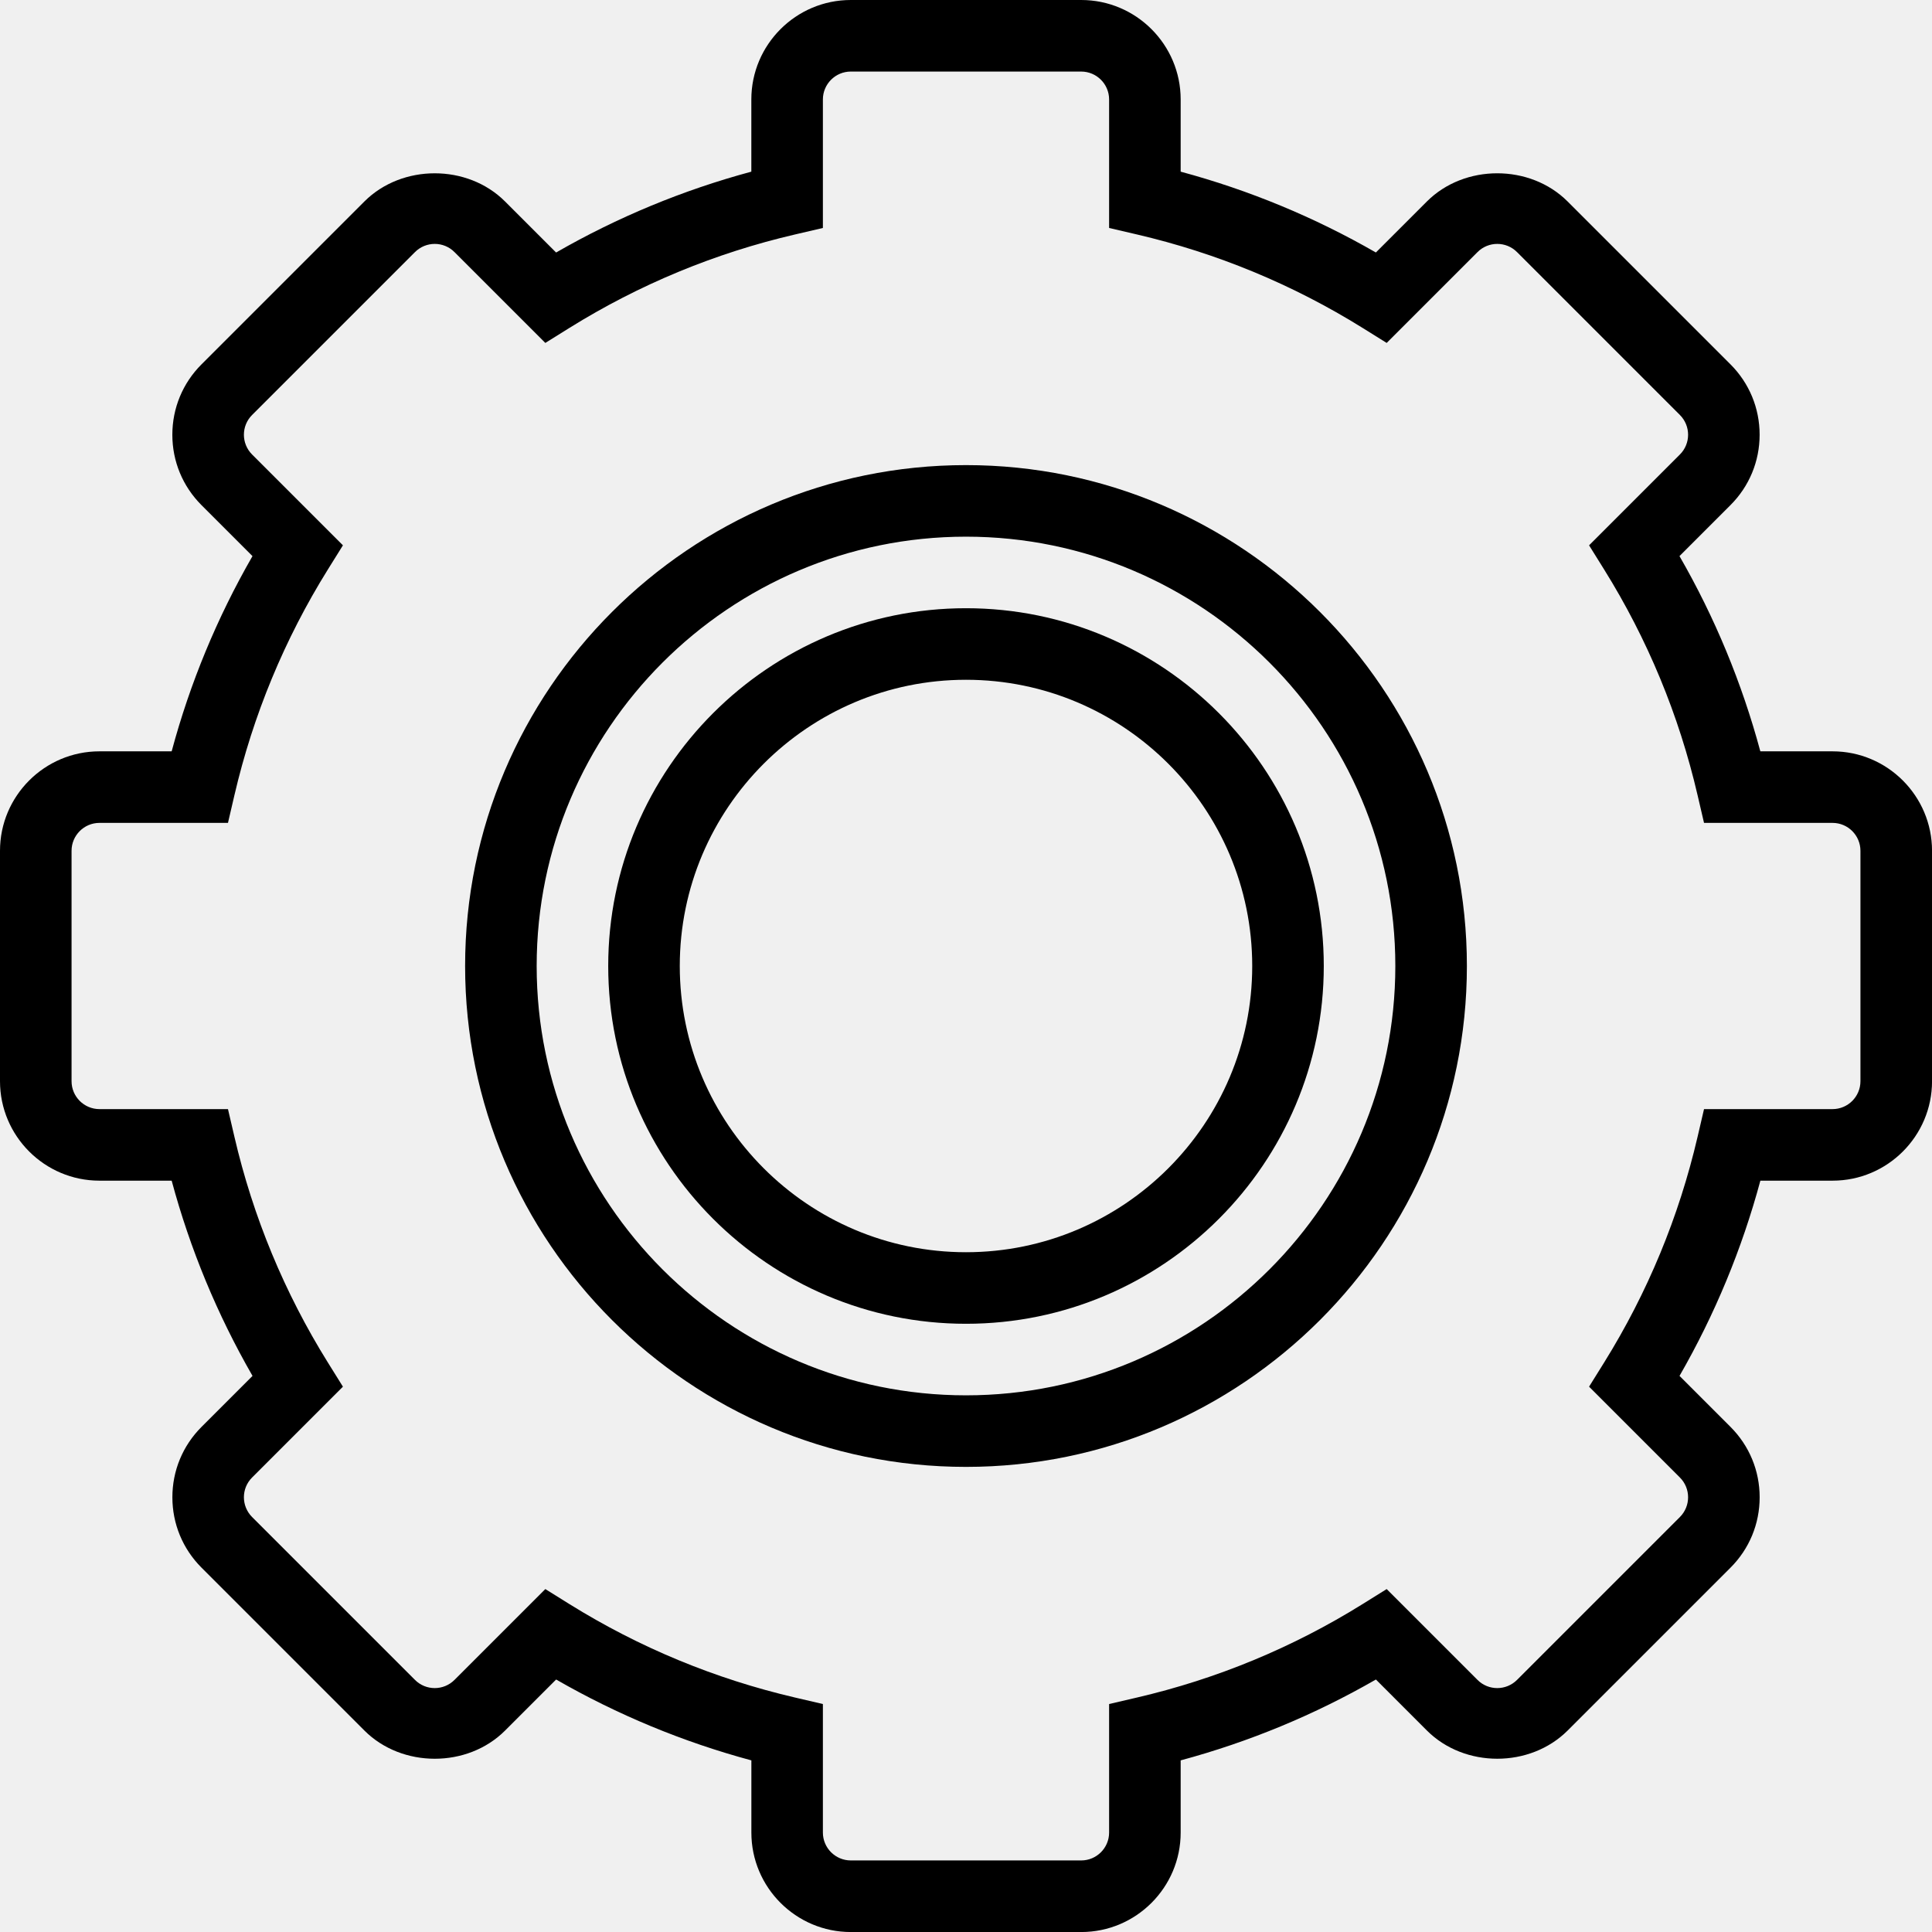
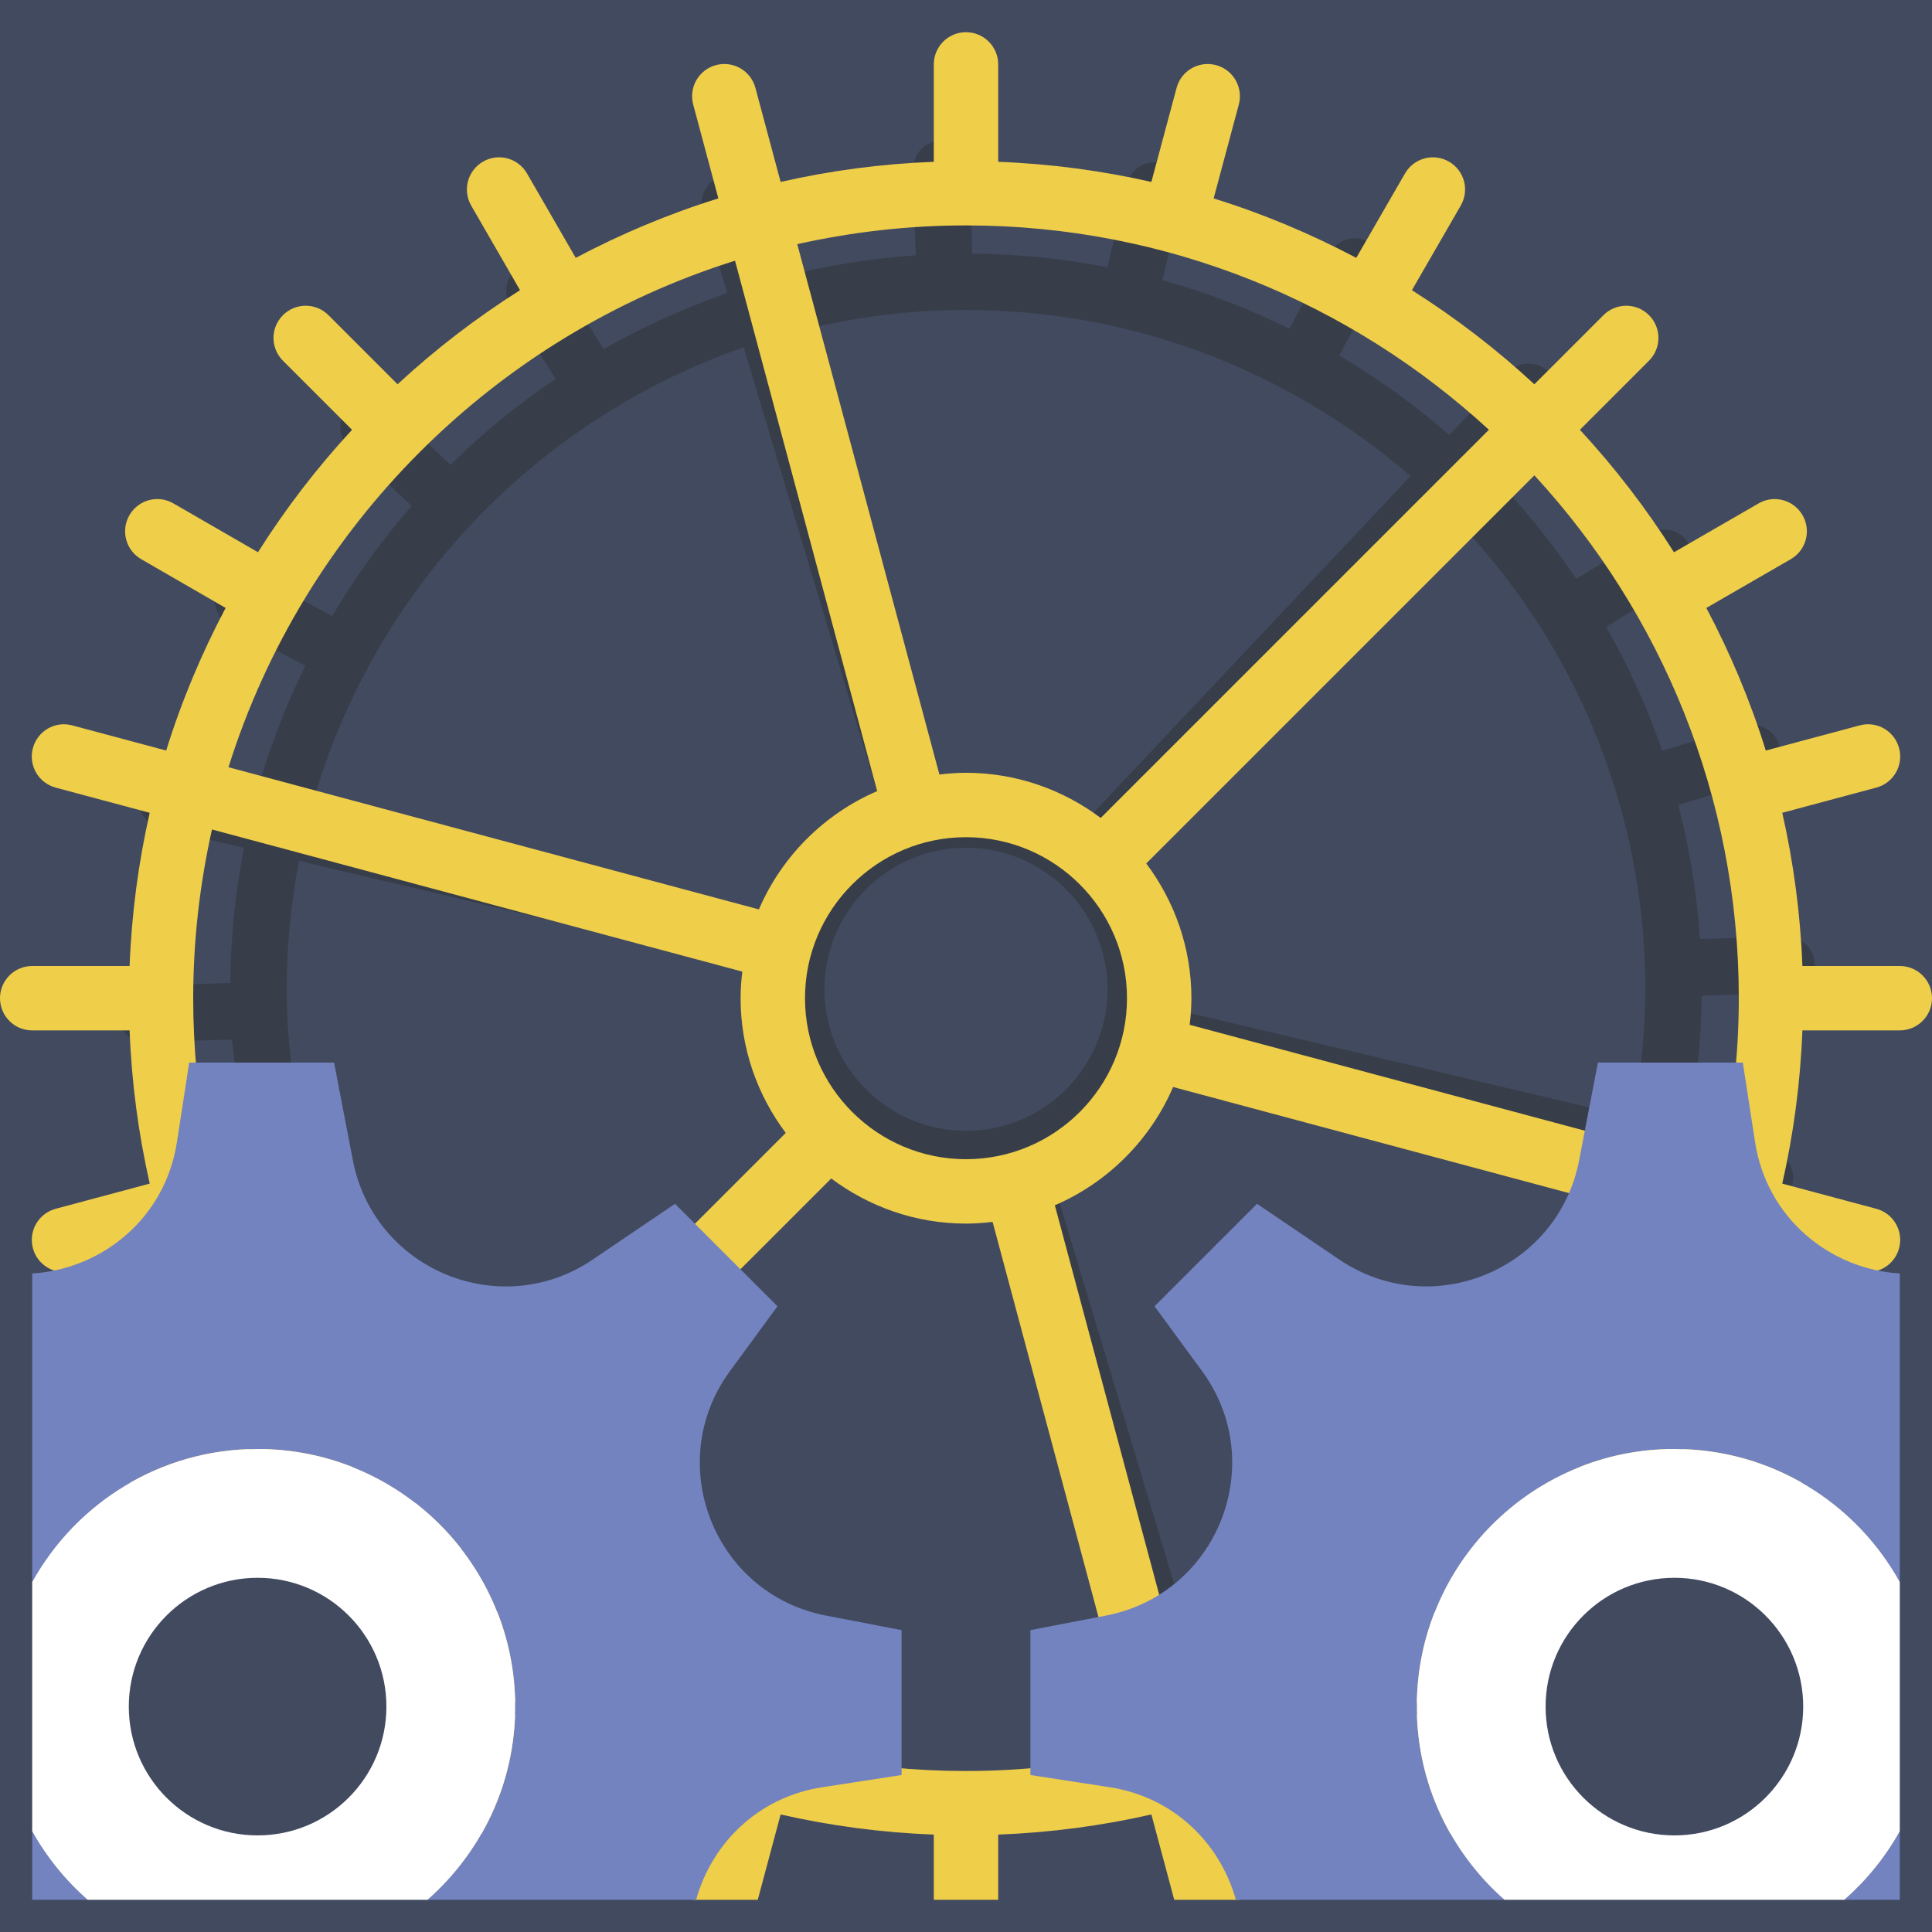
- <svg xmlns="http://www.w3.org/2000/svg" version="1.1" id="Capa_1" x="0px" y="0px" viewBox="0 0 54 54" style="enable-background:new 0 0 54 54;" xml:space="preserve">
+ <svg xmlns="http://www.w3.org/2000/svg" version="1.1" id="Capa_1" x="0px" y="0px" viewBox="0 0 60 60" style="enable-background:new 0 0 60 60;" xml:space="preserve">
+   <rect style="fill:#424A60;" width="60" height="60" />
  <g>
-     <path d="M27,13c-7.72,0-14,6.28-14,14s6.28,14,14,14s14-6.28,14-14S34.72,13,27,13z M27,39c-6.617,0-12-5.383-12-12s5.383-12,12-12   s12,5.383,12,12S33.617,39,27,39z" />
-     <path d="M51.22,21h-2.018c-0.515-1.912-1.272-3.742-2.26-5.457l1.426-1.426c0.525-0.525,0.814-1.224,0.814-1.966   c0-0.743-0.289-1.441-0.814-1.967l-4.553-4.553c-1.05-1.049-2.881-1.051-3.933,0l-1.426,1.426C36.74,6.07,34.911,5.313,33,4.798   V2.78C33,1.247,31.753,0,30.22,0H23.78C22.247,0,21,1.247,21,2.78v2.018c-1.911,0.515-3.74,1.272-5.457,2.26l-1.426-1.426   c-1.051-1.052-2.883-1.05-3.933,0l-4.553,4.553c-0.525,0.525-0.814,1.224-0.814,1.967c0,0.742,0.289,1.44,0.814,1.966l1.426,1.426   C6.07,17.258,5.312,19.088,4.798,21H2.78C1.247,21,0,22.247,0,23.78v6.439C0,31.753,1.247,33,2.78,33h2.018   c0.515,1.911,1.272,3.74,2.26,5.457l-1.426,1.426c-0.525,0.525-0.814,1.224-0.814,1.966c0,0.743,0.289,1.441,0.814,1.967   l4.553,4.553c1.05,1.051,2.882,1.052,3.933,0l1.426-1.426c1.717,0.987,3.546,1.745,5.457,2.26v2.018c0,1.533,1.247,2.78,2.78,2.78   h6.439c1.533,0,2.78-1.247,2.78-2.78v-2.018c1.911-0.515,3.74-1.272,5.457-2.26l1.426,1.426c1.052,1.052,2.882,1.05,3.933,0   l4.553-4.553c0.525-0.525,0.814-1.224,0.814-1.967c0-0.742-0.289-1.44-0.814-1.966l-1.426-1.426   c0.987-1.717,1.745-3.546,2.26-5.457h2.018c1.533,0,2.78-1.247,2.78-2.78V23.78C54,22.247,52.753,21,51.22,21z M52,30.22   C52,30.65,51.65,31,51.22,31h-3.592l-0.18,0.773c-0.521,2.237-1.399,4.36-2.613,6.311l-0.42,0.674l2.539,2.539   c0.305,0.305,0.305,0.8,0,1.104l-4.553,4.553c-0.304,0.304-0.799,0.306-1.104,0l-2.539-2.539l-0.674,0.42   c-1.95,1.214-4.073,2.093-6.311,2.613L31,47.628v3.592C31,51.65,30.65,52,30.22,52H23.78C23.35,52,23,51.65,23,51.22v-3.592   l-0.773-0.18c-2.237-0.521-4.36-1.399-6.311-2.613l-0.674-0.42l-2.539,2.539c-0.306,0.306-0.801,0.304-1.104,0l-4.553-4.553   c-0.305-0.305-0.305-0.8,0-1.104l2.539-2.539l-0.42-0.674c-1.214-1.95-2.093-4.073-2.613-6.311L6.372,31H2.78   C2.35,31,2,30.65,2,30.22V23.78C2,23.35,2.35,23,2.78,23h3.592l0.18-0.773c0.521-2.238,1.399-4.361,2.613-6.311l0.42-0.674   l-2.539-2.539c-0.305-0.305-0.305-0.8,0-1.104l4.553-4.553c0.304-0.304,0.799-0.306,1.104,0l2.539,2.539l0.674-0.42   c1.95-1.214,4.073-2.093,6.311-2.613L23,6.372V2.78C23,2.35,23.35,2,23.78,2h6.439C30.65,2,31,2.35,31,2.78v3.592l0.773,0.18   c2.237,0.521,4.36,1.399,6.311,2.613l0.674,0.42l2.539-2.539c0.306-0.306,0.801-0.304,1.104,0l4.553,4.553   c0.305,0.305,0.305,0.8,0,1.104l-2.539,2.539l0.42,0.674c1.214,1.949,2.093,4.072,2.613,6.311L47.628,23h3.592   C51.65,23,52,23.35,52,23.78V30.22z" />
-     <path d="M27,17c-5.514,0-10,4.486-10,10s4.486,10,10,10s10-4.486,10-10S32.514,17,27,17z M27,35c-4.411,0-8-3.589-8-8s3.589-8,8-8   s8,3.589,8,8S31.411,35,27,35z" />
+     <path style="fill:#373E49;" d="M55.01,35.725l-0.469-0.111c0.12,0.643,0.36,1.219,0.687,1.725c0.209-0.116,0.376-0.306,0.435-0.557   C55.776,36.311,55.483,35.837,55.01,35.725z" />
+     <path style="fill:#373E49;" d="M44.001,53.025c0.288-0.281,0.367-0.723,0.147-1.08l-0.057-0.092C44.037,52.229,44,52.609,44,53   C44,53.008,44.001,53.016,44.001,53.025z" />
+     <path style="fill:#373E49;" d="M36.464,49.191l-3.871-12.889c1.426-0.666,2.551-1.86,3.13-3.323l13.297,3.139   c0.006-0.03,0.017-0.057,0.023-0.087l0.315-1.639l-13.232-3.125c0.021-0.239,0.032-0.481,0.025-0.727   c-0.041-1.379-0.541-2.635-1.342-3.639l10.274-10.908c3.572,3.654,5.839,8.602,6.004,14.1c0.03,0.986-0.019,1.955-0.124,2.908   h1.771c0.068-0.686,0.108-1.38,0.114-2.082l2.658-0.08c0.485-0.015,0.867-0.419,0.852-0.905c-0.015-0.486-0.42-0.867-0.905-0.852   l-2.658,0.08c-0.097-1.429-0.327-2.82-0.674-4.164l2.546-0.764c0.465-0.139,0.729-0.63,0.589-1.095   c-0.14-0.465-0.629-0.732-1.095-0.589l-2.54,0.763c-0.461-1.343-1.047-2.627-1.738-3.843l2.264-1.399   c0.413-0.256,0.541-0.797,0.286-1.21c-0.256-0.413-0.798-0.542-1.21-0.286l-2.268,1.402c-0.789-1.17-1.682-2.263-2.667-3.264   l1.829-1.942c0.333-0.354,0.316-0.91-0.037-1.242c-0.353-0.333-0.909-0.316-1.242,0.037l-1.829,1.942   c-1.059-0.924-2.203-1.749-3.418-2.467l1.263-2.347c0.23-0.427,0.07-0.96-0.358-1.19c-0.428-0.231-0.961-0.07-1.191,0.358   l-1.261,2.344c-1.255-0.617-2.571-1.125-3.94-1.505l0.609-2.581c0.112-0.472-0.181-0.946-0.653-1.057   c-0.475-0.111-0.946,0.181-1.057,0.653L34.391,8.3c-1.362-0.267-2.764-0.412-4.196-0.424l-0.08-2.658   c-0.015-0.486-0.42-0.867-0.905-0.852c-0.485,0.015-0.867,0.419-0.852,0.905l0.08,2.658c-1.429,0.097-2.82,0.327-4.163,0.675   L23.51,6.057c-0.139-0.465-0.63-0.73-1.095-0.589c-0.465,0.139-0.729,0.63-0.589,1.094l0.763,2.54   c-1.343,0.461-2.627,1.047-3.843,1.739l-1.399-2.264c-0.256-0.413-0.798-0.542-1.21-0.286c-0.413,0.255-0.541,0.797-0.286,1.21   l1.401,2.267c-1.17,0.789-2.263,1.682-3.264,2.667l-1.942-1.829c-0.353-0.333-0.909-0.316-1.242,0.037   c-0.333,0.354-0.316,0.91,0.037,1.242l1.942,1.829c-0.924,1.059-1.749,2.203-2.467,3.418l-2.348-1.263   c-0.429-0.231-0.961-0.07-1.191,0.358c-0.23,0.427-0.07,0.96,0.358,1.191L9.48,20.68c-0.617,1.255-1.125,2.572-1.505,3.94   l-2.581-0.609c-0.475-0.116-0.946,0.181-1.057,0.653c-0.112,0.472,0.181,0.946,0.653,1.057l2.587,0.611   c-0.267,1.362-0.412,2.764-0.424,4.196l-2.658,0.08c-0.485,0.015-0.867,0.419-0.852,0.905c0.015,0.486,0.42,0.867,0.905,0.852   l2.658-0.08C7.222,32.527,7.263,32.761,7.287,33h1.755c-0.059-0.544-0.112-1.089-0.128-1.645c-0.047-1.581,0.087-3.126,0.374-4.619   l14.587,3.444c-0.021,0.24-0.032,0.481-0.025,0.728c0.041,1.379,0.541,2.635,1.342,3.639l-3.428,3.64l1.244,1.243l3.464-3.678   c1.05,0.739,2.334,1.163,3.713,1.121c0.246-0.007,0.487-0.033,0.725-0.069l3.973,13.229C35.479,49.849,36.009,49.558,36.464,49.191   z M29.368,9.637c5.498-0.165,10.573,1.802,14.434,5.149L33.529,25.695c-1.05-0.739-2.334-1.163-3.713-1.121   c-0.246,0.007-0.487,0.033-0.725,0.068L24.78,10.287C26.253,9.911,27.787,9.685,29.368,9.637z M24.277,28.469L9.688,25.024   c1.864-6.629,6.902-11.978,13.408-14.236l4.312,14.357C25.981,25.811,24.856,27.006,24.277,28.469z M30.132,35.116   c-2.422,0.073-4.452-1.839-4.525-4.261c-0.073-2.422,1.839-4.452,4.261-4.525s4.452,1.839,4.525,4.261   C34.466,33.014,32.554,35.044,30.132,35.116z" />
  </g>
+   <path style="fill:#EFCE4A;" d="M59,32c0.552,0,1-0.447,1-1s-0.448-1-1-1h-3.025c-0.062-1.629-0.276-3.218-0.625-4.758l2.921-0.782  c0.534-0.143,0.85-0.691,0.707-1.225c-0.143-0.534-0.69-0.854-1.225-0.707l-2.915,0.781c-0.479-1.543-1.102-3.023-1.846-4.429  l2.622-1.514c0.479-0.276,0.642-0.888,0.366-1.366c-0.277-0.479-0.889-0.644-1.366-0.366l-2.627,1.517  c-0.858-1.357-1.835-2.63-2.922-3.803l2.146-2.146c0.391-0.391,0.391-1.023,0-1.414s-1.023-0.391-1.414,0l-2.146,2.146  c-1.172-1.086-2.446-2.064-3.803-2.922l1.516-2.626C45.642,5.907,45.479,5.296,45,5.02c-0.479-0.277-1.09-0.112-1.366,0.366  L42.12,8.008c-1.406-0.744-2.886-1.367-4.429-1.846l0.781-2.915c0.143-0.533-0.173-1.082-0.707-1.225  c-0.536-0.143-1.082,0.174-1.225,0.707L35.757,5.65C34.218,5.301,32.629,5.087,31,5.025V2c0-0.553-0.448-1-1-1s-1,0.447-1,1v3.025  c-1.629,0.062-3.218,0.275-4.757,0.625L23.46,2.729c-0.143-0.533-0.691-0.852-1.225-0.707c-0.534,0.143-0.85,0.691-0.707,1.225  l0.781,2.915c-1.543,0.479-3.023,1.102-4.429,1.846l-1.514-2.622C16.089,4.907,15.478,4.742,15,5.02  c-0.479,0.276-0.642,0.888-0.366,1.366l1.516,2.626c-1.357,0.858-2.63,1.835-3.803,2.922l-2.146-2.146  c-0.391-0.391-1.023-0.391-1.414,0s-0.391,1.023,0,1.414l2.146,2.146C9.847,14.52,8.87,15.793,8.012,17.15l-2.627-1.517  C4.906,15.356,4.295,15.521,4.019,16s-0.112,1.09,0.366,1.366l2.622,1.514c-0.744,1.406-1.367,2.886-1.846,4.429l-2.915-0.781  c-0.536-0.147-1.082,0.174-1.225,0.707s0.173,1.082,0.707,1.225l2.921,0.782C4.301,26.782,4.087,28.371,4.025,30H1  c-0.552,0-1,0.447-1,1s0.448,1,1,1h3.025c0.062,1.629,0.276,3.218,0.625,4.758L1.729,37.54c-0.534,0.143-0.85,0.691-0.707,1.225  c0.12,0.447,0.523,0.741,0.965,0.741c0.085,0,0.172-0.011,0.259-0.034l2.915-0.781c0.479,1.543,1.102,3.023,1.846,4.429  l-2.622,1.514C3.907,44.91,3.743,45.521,4.019,46c0.186,0.321,0.521,0.5,0.867,0.5c0.169,0,0.342-0.043,0.499-0.134l2.627-1.517  c0.533,0.843,1.127,1.64,1.75,2.414c1.897,0.582,3.393,2.078,3.975,3.975c0.774,0.623,1.571,1.217,2.414,1.75l-1.516,2.626  c-0.276,0.479-0.112,1.09,0.366,1.366c0.157,0.091,0.33,0.134,0.499,0.134c0.346,0,0.682-0.179,0.867-0.5l1.514-2.622  c1.406,0.744,2.886,1.367,4.429,1.846l-0.781,2.915c-0.022,0.083-0.015,0.165-0.016,0.247h2.02l0.71-2.65  c1.539,0.35,3.129,0.563,4.757,0.625V59h2v-2.025c1.629-0.062,3.218-0.275,4.757-0.625l0.71,2.65h2.02  c-0.001-0.082,0.007-0.164-0.016-0.247l-0.781-2.915c1.543-0.479,3.023-1.102,4.429-1.846l1.514,2.622  c0.186,0.321,0.521,0.5,0.867,0.5c0.169,0,0.342-0.043,0.499-0.134c0.479-0.276,0.642-0.888,0.366-1.366l-1.516-2.626  c0.843-0.533,1.64-1.127,2.414-1.75c0.582-1.897,2.078-3.393,3.975-3.975c0.623-0.774,1.217-1.572,1.75-2.414l2.627,1.517  c0.157,0.091,0.33,0.134,0.499,0.134c0.346,0,0.682-0.179,0.867-0.5c0.276-0.479,0.112-1.09-0.366-1.366l-2.622-1.514  c0.744-1.406,1.367-2.886,1.846-4.429l2.915,0.781c0.087,0.023,0.174,0.034,0.259,0.034c0.442,0,0.846-0.295,0.965-0.741  c0.143-0.533-0.173-1.082-0.707-1.225l-2.921-0.782c0.349-1.539,0.563-3.129,0.625-4.758H59z M30,7  c6.258,0,11.962,2.41,16.239,6.347L34.184,25.402C33.015,24.526,31.57,24,30,24c-0.28,0-0.555,0.021-0.826,0.053L24.76,7.583  C26.448,7.206,28.2,7,30,7z M35,31c0,2.757-2.243,5-5,5s-5-2.243-5-5s2.243-5,5-5S35,28.243,35,31z M22.827,8.096l4.414,16.473  c-1.645,0.708-2.965,2.029-3.673,3.673L7.096,23.827C9.442,16.353,15.353,10.441,22.827,8.096z M6,31c0-1.8,0.206-3.552,0.583-5.24  l16.47,4.414C23.021,30.445,23,30.72,23,31c0,1.57,0.526,3.015,1.402,4.184L12.347,47.239C8.41,42.962,6,37.258,6,31z M30,55  c-6.258,0-11.962-2.41-16.239-6.347l12.054-12.054C26.985,37.474,28.43,38,30,38c0.28,0,0.555-0.021,0.826-0.053l4.413,16.47  C33.552,54.794,31.8,55,30,55z M37.173,53.904l-4.414-16.473c1.645-0.708,2.965-2.029,3.673-3.673l16.473,4.414  C50.558,45.647,44.647,51.559,37.173,53.904z M53.417,36.24l-16.47-4.414C36.979,31.555,37,31.28,37,31  c0-1.57-0.526-3.015-1.402-4.184l12.054-12.054C51.59,19.038,54,24.742,54,31C54,32.8,53.794,34.552,53.417,36.24z" />
+   <g>
+     <path style="fill:#7383BF;" d="M59,59v-2.13c-0.447,0.807-1.033,1.525-1.721,2.13H59z" />
+     <path style="fill:#7383BF;" d="M54.504,35.462L54.125,33h-4.5l-0.583,3.03c-0.655,3.405-4.579,5.031-7.45,3.086l-2.555-1.731   l-3.182,3.182l1.473,2.009c2.097,2.859,0.5,6.928-2.982,7.597L32,50.625v4.5l2.462,0.379C36.473,55.813,37.9,57.265,38.38,59h8.34   C45.056,57.534,44,55.393,44,53c0-4.418,3.582-8,8-8c3.014,0,5.636,1.668,7,4.13v-9.581C56.849,39.419,54.871,37.85,54.504,35.462z   " />
+   </g>
+   <g>
+     <path style="fill:#7383BF;" d="M1,59h1.721C2.033,58.395,1.447,57.677,1,56.87V59z" />
+     <path style="fill:#7383BF;" d="M25.654,50.174c-3.482-0.67-5.079-4.738-2.982-7.597l1.473-2.009l-3.182-3.182l-2.555,1.731   c-2.871,1.945-6.795,0.319-7.45-3.086L10.375,33h-4.5l-0.379,2.462C5.129,37.85,3.151,39.419,1,39.549v9.581   C2.364,46.668,4.986,45,8,45c4.418,0,8,3.582,8,8c0,2.393-1.056,4.534-2.721,6h8.34c0.48-1.735,1.908-3.187,3.918-3.496L28,55.125   v-4.5L25.654,50.174z" />
+   </g>
+   <path style="fill:#FFFFFF;" d="M8,45c-3.014,0-5.636,1.668-7,4.13v7.74c0.447,0.807,1.033,1.525,1.721,2.13h10.558  C14.944,57.534,16,55.393,16,53C16,48.582,12.418,45,8,45z M8,57c-2.209,0-4-1.791-4-4c0-2.209,1.791-4,4-4s4,1.791,4,4  C12,55.209,10.209,57,8,57z" />
+   <path style="fill:#FFFFFF;" d="M59,49.13C57.636,46.668,55.014,45,52,45c-4.418,0-8,3.582-8,8c0,2.393,1.056,4.534,2.721,6h10.558  c0.688-0.605,1.273-1.323,1.721-2.13V49.13z M52,57c-2.209,0-4-1.791-4-4c0-2.209,1.791-4,4-4s4,1.791,4,4  C56,55.209,54.209,57,52,57z" />
  <g>
</g>
  <g>
</g>
  <g>
</g>
  <g>
</g>
  <g>
</g>
  <g>
</g>
  <g>
</g>
  <g>
</g>
  <g>
</g>
  <g>
</g>
  <g>
</g>
  <g>
</g>
  <g>
</g>
  <g>
</g>
  <g>
</g>
</svg>
